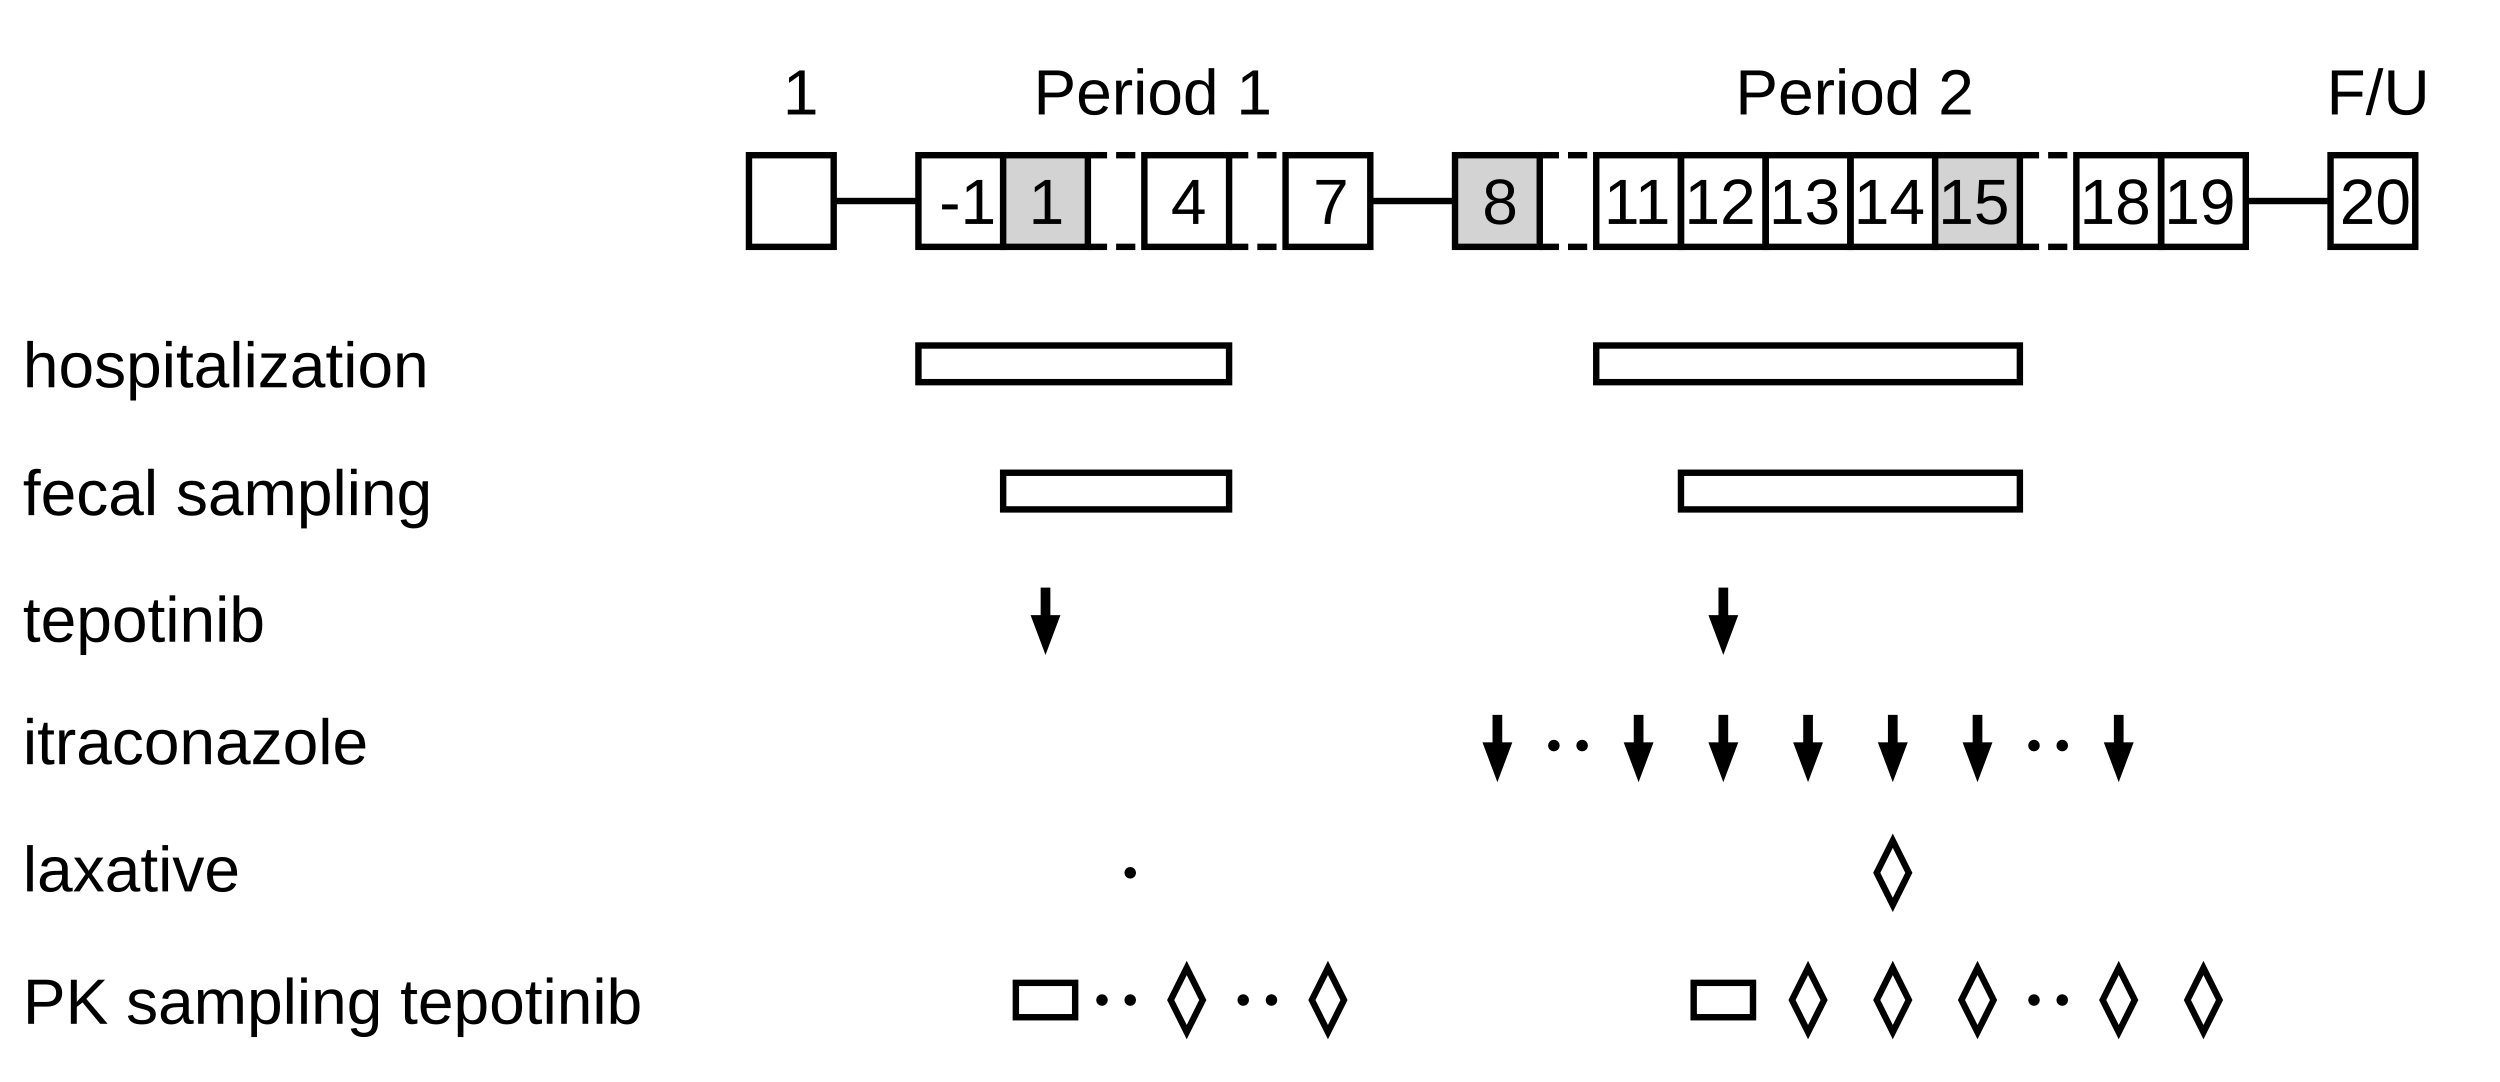
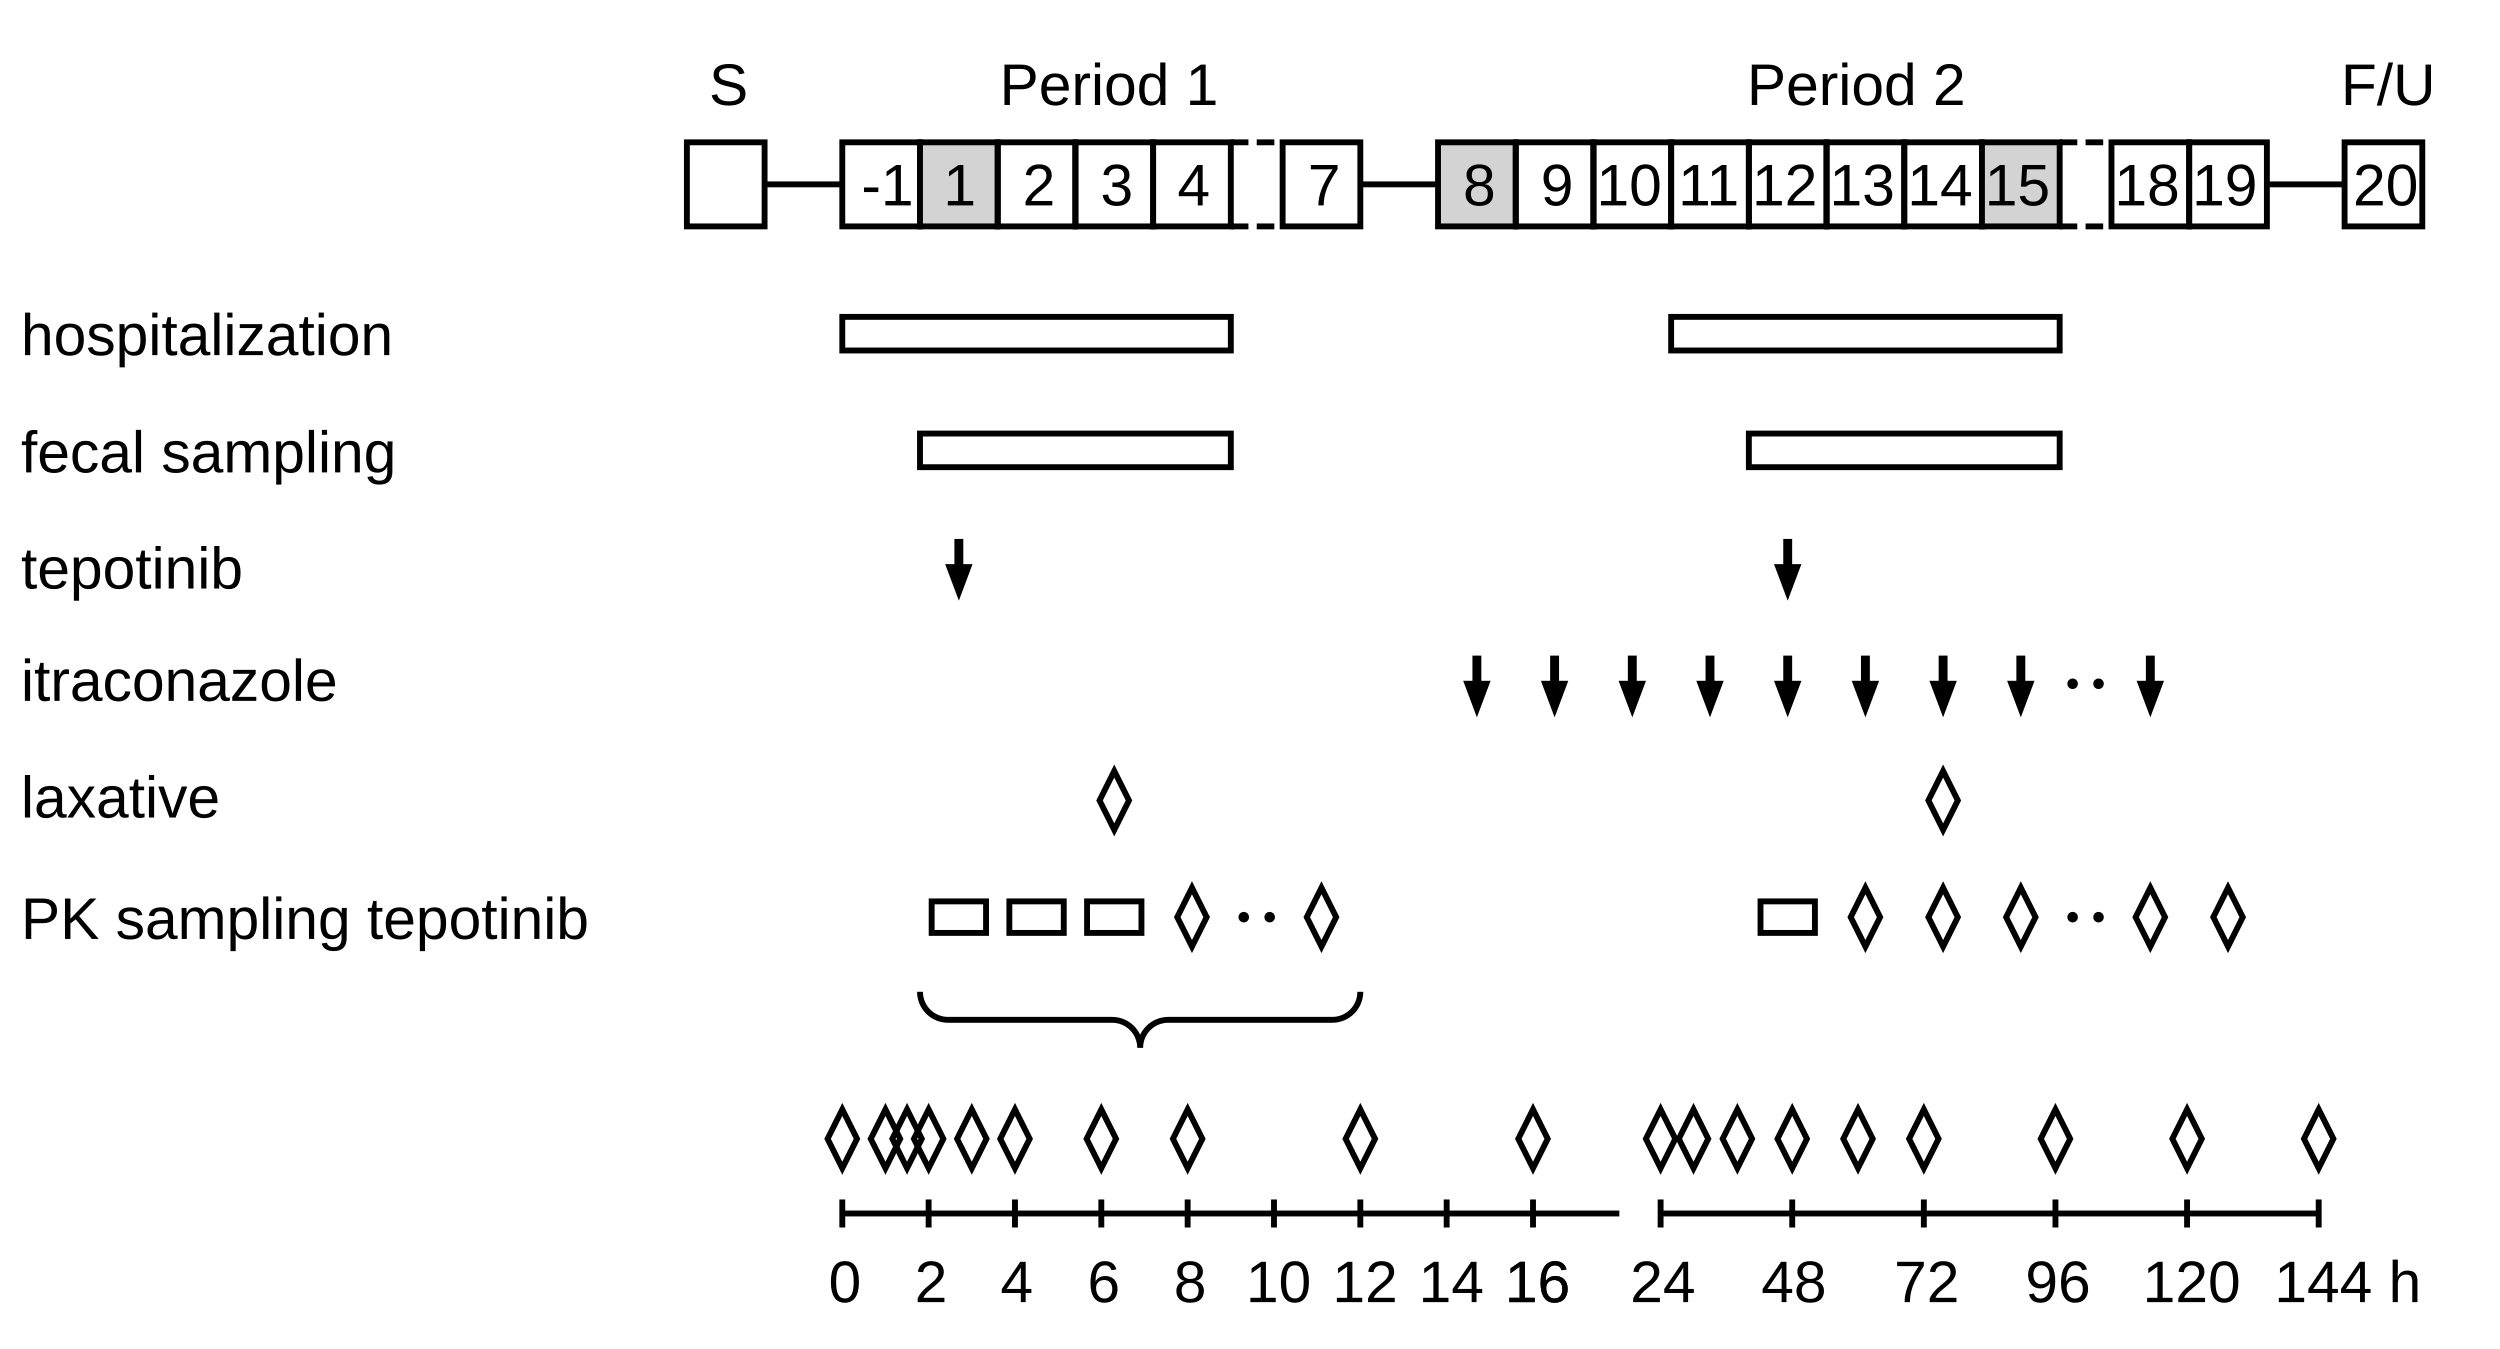
- <svg xmlns="http://www.w3.org/2000/svg" width="546.617" height="236.455">
+ <svg xmlns="http://www.w3.org/2000/svg" width="596.018" height="321.495">
  <style>text {font-family: Arial; font-size: 14px ;}</style>
-   <text x="171.176" y="25.032">1</text>
-   <text x="225.964" y="25.032">Period 1</text>
-   <text x="379.426" y="25.032">Period 2</text>
-   <text x="508.691" y="25.032">F/U</text>
+   <text x="169.033" y="25.032">S</text>
+   <text x="238.314" y="25.032">Period 1</text>
+   <text x="416.477" y="25.032">Period 2</text>
+   <text x="558.092" y="25.032">F/U</text>
  <rect x="163.759" y="33.932" width="18.525" height="20.043" style="stroke:black;  stroke-width:1.4; fill:none;" />
  <text x="173.021" y="48.964" />
  <line x1="182.284" y1="43.953" x2="200.81" y2="43.953" style="stroke:black; stroke-width:1.4; " />
  <rect x="200.81" y="33.932" width="18.525" height="20.043" style="stroke:black;  stroke-width:1.4; fill:none;" />
  <text x="205.355" y="48.964">-1</text>
  <rect x="219.335" y="33.932" width="18.525" height="20.043" style="stroke:black;  stroke-width:0; fill:lightgray;" />
  <rect x="219.335" y="33.932" width="18.525" height="20.043" style="stroke:black;  stroke-width:1.4; fill:none;" />
  <text x="224.906" y="48.964">1</text>
-   <line x1="237.86" y1="33.932" x2="244.035" y2="33.932" style="stroke:black; stroke-width:1.4; stroke-dasharray: 4.2 4.2" />
-   <line x1="237.86" y1="53.975" x2="244.035" y2="53.975" style="stroke:black; stroke-width:1.4; stroke-dasharray: 4.2 4.2" />
-   <text x="240.948" y="48.964" />
-   <line x1="244.035" y1="33.932" x2="250.211" y2="33.932" style="stroke:black; stroke-width:1.4; stroke-dasharray: 4.2 4.2" />
-   <line x1="244.035" y1="53.975" x2="250.211" y2="53.975" style="stroke:black; stroke-width:1.4; stroke-dasharray: 4.2 4.2" />
-   <text x="247.123" y="48.964" />
-   <rect x="250.211" y="33.932" width="18.525" height="20.043" style="stroke:black;  stroke-width:1.4; fill:none;" />
-   <text x="256.007" y="48.964">4</text>
-   <line x1="268.736" y1="33.932" x2="274.911" y2="33.932" style="stroke:black; stroke-width:1.4; stroke-dasharray: 4.2 4.2" />
-   <line x1="268.736" y1="53.975" x2="274.911" y2="53.975" style="stroke:black; stroke-width:1.4; stroke-dasharray: 4.2 4.2" />
-   <text x="271.824" y="48.964" />
-   <line x1="274.911" y1="33.932" x2="281.086" y2="33.932" style="stroke:black; stroke-width:1.4; stroke-dasharray: 4.2 4.2" />
-   <line x1="274.911" y1="53.975" x2="281.086" y2="53.975" style="stroke:black; stroke-width:1.4; stroke-dasharray: 4.2 4.2" />
-   <text x="277.999" y="48.964" />
-   <rect x="281.086" y="33.932" width="18.525" height="20.043" style="stroke:black;  stroke-width:1.4; fill:none;" />
-   <text x="287.105" y="48.964">7</text>
-   <line x1="299.612" y1="43.953" x2="318.137" y2="43.953" style="stroke:black; stroke-width:1.4; " />
-   <rect x="318.137" y="33.932" width="18.525" height="20.043" style="stroke:black;  stroke-width:0; fill:lightgray;" />
-   <rect x="318.137" y="33.932" width="18.525" height="20.043" style="stroke:black;  stroke-width:1.4; fill:none;" />
-   <text x="324.098" y="48.964">8</text>
-   <line x1="336.662" y1="33.932" x2="342.838" y2="33.932" style="stroke:black; stroke-width:1.4; stroke-dasharray: 4.2 4.2" />
-   <line x1="336.662" y1="53.975" x2="342.838" y2="53.975" style="stroke:black; stroke-width:1.4; stroke-dasharray: 4.2 4.2" />
-   <text x="339.75" y="48.964" />
-   <line x1="342.838" y1="33.932" x2="349.013" y2="33.932" style="stroke:black; stroke-width:1.4; stroke-dasharray: 4.2 4.2" />
-   <line x1="342.838" y1="53.975" x2="349.013" y2="53.975" style="stroke:black; stroke-width:1.4; stroke-dasharray: 4.2 4.2" />
-   <text x="345.925" y="48.964" />
-   <rect x="349.013" y="33.932" width="18.525" height="20.043" style="stroke:black;  stroke-width:1.4; fill:none;" />
-   <text x="350.691" y="48.964">11</text>
-   <rect x="367.538" y="33.932" width="18.525" height="20.043" style="stroke:black;  stroke-width:1.4; fill:none;" />
-   <text x="368.3" y="48.964">12</text>
-   <rect x="386.063" y="33.932" width="18.525" height="20.043" style="stroke:black;  stroke-width:1.4; fill:none;" />
-   <text x="386.774" y="48.964">13</text>
-   <rect x="404.589" y="33.932" width="18.525" height="20.043" style="stroke:black;  stroke-width:1.4; fill:none;" />
-   <text x="405.32" y="48.964">14</text>
-   <rect x="423.114" y="33.932" width="18.525" height="20.043" style="stroke:black;  stroke-width:0; fill:lightgray;" />
-   <rect x="423.114" y="33.932" width="18.525" height="20.043" style="stroke:black;  stroke-width:1.4; fill:none;" />
-   <text x="423.788" y="48.964">15</text>
-   <line x1="441.64" y1="33.932" x2="447.815" y2="33.932" style="stroke:black; stroke-width:1.4; stroke-dasharray: 4.2 4.2" />
-   <line x1="441.64" y1="53.975" x2="447.815" y2="53.975" style="stroke:black; stroke-width:1.4; stroke-dasharray: 4.2 4.2" />
-   <text x="444.727" y="48.964" />
-   <line x1="447.815" y1="33.932" x2="453.99" y2="33.932" style="stroke:black; stroke-width:1.4; stroke-dasharray: 4.2 4.2" />
-   <line x1="447.815" y1="53.975" x2="453.99" y2="53.975" style="stroke:black; stroke-width:1.4; stroke-dasharray: 4.2 4.2" />
-   <text x="450.902" y="48.964" />
+   <rect x="237.86" y="33.932" width="18.525" height="20.043" style="stroke:black;  stroke-width:1.4; fill:none;" />
+   <text x="243.804" y="48.964">2</text>
+   <rect x="256.386" y="33.932" width="18.525" height="20.043" style="stroke:black;  stroke-width:1.4; fill:none;" />
+   <text x="262.367" y="48.964">3</text>
+   <rect x="274.911" y="33.932" width="18.525" height="20.043" style="stroke:black;  stroke-width:1.4; fill:none;" />
+   <text x="280.708" y="48.964">4</text>
+   <line x1="293.437" y1="33.932" x2="299.612" y2="33.932" style="stroke:black; stroke-width:1.4; stroke-dasharray: 4.2 4.2" />
+   <line x1="293.437" y1="53.975" x2="299.612" y2="53.975" style="stroke:black; stroke-width:1.4; stroke-dasharray: 4.2 4.2" />
+   <text x="296.524" y="48.964" />
+   <line x1="299.612" y1="33.932" x2="305.787" y2="33.932" style="stroke:black; stroke-width:1.4; stroke-dasharray: 4.2 4.2" />
+   <line x1="299.612" y1="53.975" x2="305.787" y2="53.975" style="stroke:black; stroke-width:1.4; stroke-dasharray: 4.2 4.2" />
+   <text x="302.699" y="48.964" />
+   <rect x="305.787" y="33.932" width="18.525" height="20.043" style="stroke:black;  stroke-width:1.4; fill:none;" />
+   <text x="311.806" y="48.964">7</text>
+   <line x1="324.312" y1="43.953" x2="342.838" y2="43.953" style="stroke:black; stroke-width:1.4; " />
+   <rect x="342.838" y="33.932" width="18.525" height="20.043" style="stroke:black;  stroke-width:0; fill:lightgray;" />
+   <rect x="342.838" y="33.932" width="18.525" height="20.043" style="stroke:black;  stroke-width:1.4; fill:none;" />
+   <text x="348.799" y="48.964">8</text>
+   <rect x="361.363" y="33.932" width="18.525" height="20.043" style="stroke:black;  stroke-width:1.4; fill:none;" />
+   <text x="367.331" y="48.964">9</text>
+   <rect x="379.888" y="33.932" width="18.525" height="20.043" style="stroke:black;  stroke-width:1.4; fill:none;" />
+   <text x="380.616" y="48.964">10</text>
+   <rect x="398.414" y="33.932" width="18.525" height="20.043" style="stroke:black;  stroke-width:1.4; fill:none;" />
+   <text x="400.092" y="48.964">11</text>
+   <rect x="416.939" y="33.932" width="18.525" height="20.043" style="stroke:black;  stroke-width:1.4; fill:none;" />
+   <text x="417.701" y="48.964">12</text>
+   <rect x="435.465" y="33.932" width="18.525" height="20.043" style="stroke:black;  stroke-width:1.4; fill:none;" />
+   <text x="436.175" y="48.964">13</text>
  <rect x="453.99" y="33.932" width="18.525" height="20.043" style="stroke:black;  stroke-width:1.4; fill:none;" />
-   <text x="454.691" y="48.964">18</text>
+   <text x="454.721" y="48.964">14</text>
+   <rect x="472.515" y="33.932" width="18.525" height="20.043" style="stroke:black;  stroke-width:0; fill:lightgray;" />
  <rect x="472.515" y="33.932" width="18.525" height="20.043" style="stroke:black;  stroke-width:1.4; fill:none;" />
-   <text x="473.216" y="48.964">19</text>
-   <line x1="491.041" y1="43.953" x2="509.566" y2="43.953" style="stroke:black; stroke-width:1.4; " />
-   <rect x="509.566" y="33.932" width="18.525" height="20.043" style="stroke:black;  stroke-width:1.4; fill:none;" />
-   <text x="511.583" y="48.964">20</text>
+   <text x="473.189" y="48.964">15</text>
+   <line x1="491.041" y1="33.932" x2="497.216" y2="33.932" style="stroke:black; stroke-width:1.4; stroke-dasharray: 4.2 4.2" />
+   <line x1="491.041" y1="53.975" x2="497.216" y2="53.975" style="stroke:black; stroke-width:1.4; stroke-dasharray: 4.2 4.2" />
+   <text x="494.128" y="48.964" />
+   <line x1="497.216" y1="33.932" x2="503.391" y2="33.932" style="stroke:black; stroke-width:1.4; stroke-dasharray: 4.2 4.2" />
+   <line x1="497.216" y1="53.975" x2="503.391" y2="53.975" style="stroke:black; stroke-width:1.4; stroke-dasharray: 4.2 4.2" />
+   <text x="500.303" y="48.964" />
+   <rect x="503.391" y="33.932" width="18.525" height="20.043" style="stroke:black;  stroke-width:1.4; fill:none;" />
+   <text x="504.092" y="48.964">18</text>
+   <rect x="521.916" y="33.932" width="18.525" height="20.043" style="stroke:black;  stroke-width:1.4; fill:none;" />
+   <text x="522.617" y="48.964">19</text>
+   <line x1="540.442" y1="43.953" x2="558.967" y2="43.953" style="stroke:black; stroke-width:1.4; " />
+   <rect x="558.967" y="33.932" width="18.525" height="20.043" style="stroke:black;  stroke-width:1.4; fill:none;" />
+   <text x="560.984" y="48.964">20</text>
  <text x="5" y="84.673">hospitalization</text>
-   <rect x="200.81" y="75.543" width="67.926" height="8.017" style="stroke:black;  stroke-width:1.4; fill:none;" />
-   <rect x="349.013" y="75.543" width="92.627" height="8.017" style="stroke:black;  stroke-width:1.4; fill:none;" />
+   <rect x="200.81" y="75.543" width="92.627" height="8.017" style="stroke:black;  stroke-width:1.4; fill:none;" />
+   <rect x="398.414" y="75.543" width="92.627" height="8.017" style="stroke:black;  stroke-width:1.4; fill:none;" />
  <text x="5" y="112.628">fecal sampling</text>
-   <rect x="219.335" y="103.364" width="49.401" height="8.017" style="stroke:black;  stroke-width:1.4; fill:none;" />
-   <rect x="367.538" y="103.364" width="74.102" height="8.017" style="stroke:black;  stroke-width:1.4; fill:none;" />
+   <rect x="219.335" y="103.364" width="74.102" height="8.017" style="stroke:black;  stroke-width:1.4; fill:none;" />
+   <rect x="416.939" y="103.364" width="74.102" height="8.017" style="stroke:black;  stroke-width:1.4; fill:none;" />
  <text x="5" y="140.315">tepotinib</text>
  <path d="M228.237, 135.193 L228.237, 129.18 L228.958, 129.18 L228.958, 135.193 L230.852, 135.193 L228.598, 141.206 L226.343, 135.193 L228.237, 135.193 Z" style="stroke: black; fill: black; stroke-width:1.4; " />
-   <path d="M376.44, 135.193 L376.44, 129.18 L377.162, 129.18 L377.162, 135.193 L379.056, 135.193 L376.801, 141.206 L374.546, 135.193 L376.44, 135.193 Z" style="stroke: black; fill: black; stroke-width:1.4; " />
+   <path d="M425.841, 135.193 L425.841, 129.18 L426.563, 129.18 L426.563, 135.193 L428.457, 135.193 L426.202, 141.206 L423.947, 135.193 L425.841, 135.193 Z" style="stroke: black; fill: black; stroke-width:1.4; " />
  <text x="5" y="167.088">itraconazole</text>
-   <path d="M327.039, 163.014 L327.039, 157.001 L327.761, 157.001 L327.761, 163.014 L329.655, 163.014 L327.4, 169.027 L325.145, 163.014 L327.039, 163.014 Z" style="stroke: black; fill: black; stroke-width:1.4; " />
-   <circle cx="339.75" cy="163.014" r="0.668" style="stroke:black;  stroke-width:1.2; fill:black;" />
-   <circle cx="345.925" cy="163.014" r="0.668" style="stroke:black;  stroke-width:1.2; fill:black;" />
-   <path d="M357.915, 163.014 L357.915, 157.001 L358.636, 157.001 L358.636, 163.014 L360.53, 163.014 L358.275, 169.027 L356.021, 163.014 L357.915, 163.014 Z" style="stroke: black; fill: black; stroke-width:1.4; " />
-   <path d="M376.44, 163.014 L376.44, 157.001 L377.162, 157.001 L377.162, 163.014 L379.056, 163.014 L376.801, 169.027 L374.546, 163.014 L376.44, 163.014 Z" style="stroke: black; fill: black; stroke-width:1.4; " />
-   <path d="M394.965, 163.014 L394.965, 157.001 L395.687, 157.001 L395.687, 163.014 L397.581, 163.014 L395.326, 169.027 L393.071, 163.014 L394.965, 163.014 Z" style="stroke: black; fill: black; stroke-width:1.4; " />
-   <path d="M413.491, 163.014 L413.491, 157.001 L414.212, 157.001 L414.212, 163.014 L416.106, 163.014 L413.852, 169.027 L411.597, 163.014 L413.491, 163.014 Z" style="stroke: black; fill: black; stroke-width:1.4; " />
-   <path d="M432.016, 163.014 L432.016, 157.001 L432.738, 157.001 L432.738, 163.014 L434.632, 163.014 L432.377, 169.027 L430.122, 163.014 L432.016, 163.014 Z" style="stroke: black; fill: black; stroke-width:1.4; " />
-   <circle cx="444.727" cy="163.014" r="0.668" style="stroke:black;  stroke-width:1.2; fill:black;" />
-   <circle cx="450.902" cy="163.014" r="0.668" style="stroke:black;  stroke-width:1.2; fill:black;" />
+   <path d="M351.739, 163.014 L351.739, 157.001 L352.461, 157.001 L352.461, 163.014 L354.355, 163.014 L352.1, 169.027 L349.845, 163.014 L351.739, 163.014 Z" style="stroke: black; fill: black; stroke-width:1.4; " />
+   <path d="M370.265, 163.014 L370.265, 157.001 L370.986, 157.001 L370.986, 163.014 L372.88, 163.014 L370.626, 169.027 L368.371, 163.014 L370.265, 163.014 Z" style="stroke: black; fill: black; stroke-width:1.4; " />
+   <path d="M388.79, 163.014 L388.79, 157.001 L389.512, 157.001 L389.512, 163.014 L391.406, 163.014 L389.151, 169.027 L386.896, 163.014 L388.79, 163.014 Z" style="stroke: black; fill: black; stroke-width:1.4; " />
+   <path d="M407.316, 163.014 L407.316, 157.001 L408.037, 157.001 L408.037, 163.014 L409.931, 163.014 L407.676, 169.027 L405.422, 163.014 L407.316, 163.014 Z" style="stroke: black; fill: black; stroke-width:1.4; " />
+   <path d="M425.841, 163.014 L425.841, 157.001 L426.563, 157.001 L426.563, 163.014 L428.457, 163.014 L426.202, 169.027 L423.947, 163.014 L425.841, 163.014 Z" style="stroke: black; fill: black; stroke-width:1.4; " />
+   <path d="M444.366, 163.014 L444.366, 157.001 L445.088, 157.001 L445.088, 163.014 L446.982, 163.014 L444.727, 169.027 L442.472, 163.014 L444.366, 163.014 Z" style="stroke: black; fill: black; stroke-width:1.4; " />
  <path d="M462.892, 163.014 L462.892, 157.001 L463.613, 157.001 L463.613, 163.014 L465.507, 163.014 L463.253, 169.027 L460.998, 163.014 L462.892, 163.014 Z" style="stroke: black; fill: black; stroke-width:1.4; " />
+   <path d="M481.417, 163.014 L481.417, 157.001 L482.139, 157.001 L482.139, 163.014 L484.033, 163.014 L481.778, 169.027 L479.523, 163.014 L481.417, 163.014 Z" style="stroke: black; fill: black; stroke-width:1.4; " />
+   <circle cx="494.128" cy="163.014" r="0.668" style="stroke:black;  stroke-width:1.2; fill:black;" />
+   <circle cx="500.303" cy="163.014" r="0.668" style="stroke:black;  stroke-width:1.2; fill:black;" />
+   <path d="M512.293, 163.014 L512.293, 157.001 L513.014, 157.001 L513.014, 163.014 L514.908, 163.014 L512.654, 169.027 L510.399, 163.014 L512.293, 163.014 Z" style="stroke: black; fill: black; stroke-width:1.4; " />
  <text x="5" y="194.909">laxative</text>
-   <circle cx="247.123" cy="190.835" r="0.668" style="stroke:black;  stroke-width:1.2; fill:black;" />
-   <path d="M410.344, 190.835 L413.852, 183.82 L417.359, 190.835 L413.852, 197.85 L410.344, 190.835 Z" style="stroke: black; fill: none; stroke-width:1.4; " />
+   <path d="M262.141, 190.835 L265.648, 183.82 L269.156, 190.835 L265.648, 197.85 L262.141, 190.835 Z" style="stroke: black; fill: none; stroke-width:1.4; " />
+   <path d="M459.745, 190.835 L463.253, 183.82 L466.76, 190.835 L463.253, 197.85 L459.745, 190.835 Z" style="stroke: black; fill: none; stroke-width:1.4; " />
  <text x="5" y="223.843">PK sampling tepotinib</text>
  <path d="M222.114, 222.414 L222.114, 214.898 L235.082, 214.898 L235.082, 222.414 L222.114, 222.414 Z" style="stroke: black; fill: none; stroke-width:1.4; " />
-   <circle cx="240.948" cy="218.656" r="0.668" style="stroke:black;  stroke-width:1.2; fill:black;" />
-   <circle cx="247.123" cy="218.656" r="0.668" style="stroke:black;  stroke-width:1.2; fill:black;" />
-   <path d="M255.966, 218.656 L259.473, 211.641 L262.981, 218.656 L259.473, 225.671 L255.966, 218.656 Z" style="stroke: black; fill: none; stroke-width:1.4; " />
-   <circle cx="271.824" cy="218.656" r="0.668" style="stroke:black;  stroke-width:1.2; fill:black;" />
-   <circle cx="277.999" cy="218.656" r="0.668" style="stroke:black;  stroke-width:1.2; fill:black;" />
-   <path d="M286.841, 218.656 L290.349, 211.641 L293.856, 218.656 L290.349, 225.671 L286.841, 218.656 Z" style="stroke: black; fill: none; stroke-width:1.4; " />
-   <path d="M370.317, 222.414 L370.317, 214.898 L383.285, 214.898 L383.285, 222.414 L370.317, 222.414 Z" style="stroke: black; fill: none; stroke-width:1.4; " />
-   <path d="M391.819, 218.656 L395.326, 211.641 L398.834, 218.656 L395.326, 225.671 L391.819, 218.656 Z" style="stroke: black; fill: none; stroke-width:1.4; " />
-   <path d="M410.344, 218.656 L413.852, 211.641 L417.359, 218.656 L413.852, 225.671 L410.344, 218.656 Z" style="stroke: black; fill: none; stroke-width:1.4; " />
-   <path d="M428.869, 218.656 L432.377, 211.641 L435.884, 218.656 L432.377, 225.671 L428.869, 218.656 Z" style="stroke: black; fill: none; stroke-width:1.4; " />
-   <circle cx="444.727" cy="218.656" r="0.668" style="stroke:black;  stroke-width:1.2; fill:black;" />
-   <circle cx="450.902" cy="218.656" r="0.668" style="stroke:black;  stroke-width:1.2; fill:black;" />
+   <path d="M240.639, 222.414 L240.639, 214.898 L253.607, 214.898 L253.607, 222.414 L240.639, 222.414 Z" style="stroke: black; fill: none; stroke-width:1.4; " />
+   <path d="M259.165, 222.414 L259.165, 214.898 L272.132, 214.898 L272.132, 222.414 L259.165, 222.414 Z" style="stroke: black; fill: none; stroke-width:1.4; " />
+   <path d="M280.666, 218.656 L284.174, 211.641 L287.681, 218.656 L284.174, 225.671 L280.666, 218.656 Z" style="stroke: black; fill: none; stroke-width:1.4; " />
+   <circle cx="296.524" cy="218.656" r="0.668" style="stroke:black;  stroke-width:1.2; fill:black;" />
+   <circle cx="302.699" cy="218.656" r="0.668" style="stroke:black;  stroke-width:1.2; fill:black;" />
+   <path d="M311.542, 218.656 L315.049, 211.641 L318.557, 218.656 L315.049, 225.671 L311.542, 218.656 Z" style="stroke: black; fill: none; stroke-width:1.4; " />
+   <path d="M419.718, 222.414 L419.718, 214.898 L432.686, 214.898 L432.686, 222.414 L419.718, 222.414 Z" style="stroke: black; fill: none; stroke-width:1.4; " />
+   <path d="M441.22, 218.656 L444.727, 211.641 L448.235, 218.656 L444.727, 225.671 L441.22, 218.656 Z" style="stroke: black; fill: none; stroke-width:1.4; " />
  <path d="M459.745, 218.656 L463.253, 211.641 L466.76, 218.656 L463.253, 225.671 L459.745, 218.656 Z" style="stroke: black; fill: none; stroke-width:1.4; " />
  <path d="M478.27, 218.656 L481.778, 211.641 L485.286, 218.656 L481.778, 225.671 L478.27, 218.656 Z" style="stroke: black; fill: none; stroke-width:1.4; " />
+   <circle cx="494.128" cy="218.656" r="0.668" style="stroke:black;  stroke-width:1.2; fill:black;" />
+   <circle cx="500.303" cy="218.656" r="0.668" style="stroke:black;  stroke-width:1.2; fill:black;" />
+   <path d="M509.146, 218.656 L512.654, 211.641 L516.161, 218.656 L512.654, 225.671 L509.146, 218.656 Z" style="stroke: black; fill: none; stroke-width:1.4; " />
+   <path d="M527.672, 218.656 L531.179, 211.641 L534.687, 218.656 L531.179, 225.671 L527.672, 218.656 Z" style="stroke: black; fill: none; stroke-width:1.4; " />
+   <path d="M219.335, 236.455 A6.681, 6.681, 0, 0 0 226.016, 243.136 L265.143, 243.136 A6.681, 6.681 0, 0 1 271.824, 249.817 A6.681, 6.681, 0, 0 1 278.505, 243.136 L317.631, 243.136 A6.681, 6.681 0, 0 0 324.312, 236.455 " style="stroke: black; stroke-width:1.4; fill:none" />
+   <path d="M197.302, 271.505 L200.81, 264.49 L204.317, 271.505 L200.81, 278.52 L197.302, 271.505 Z" style="stroke: black; fill: none; stroke-width:1.4; " />
+   <path d="M207.594, 271.505 L211.101, 264.49 L214.609, 271.505 L211.101, 278.52 L207.594, 271.505 Z" style="stroke: black; fill: none; stroke-width:1.4; " />
+   <path d="M212.74, 271.505 L216.247, 264.49 L219.755, 271.505 L216.247, 278.52 L212.74, 271.505 Z" style="stroke: black; fill: none; stroke-width:1.4; " />
+   <path d="M217.886, 271.505 L221.393, 264.49 L224.901, 271.505 L221.393, 278.52 L217.886, 271.505 Z" style="stroke: black; fill: none; stroke-width:1.4; " />
+   <path d="M228.178, 271.505 L231.685, 264.49 L235.193, 271.505 L231.685, 278.52 L228.178, 271.505 Z" style="stroke: black; fill: none; stroke-width:1.4; " />
+   <path d="M238.47, 271.505 L241.977, 264.49 L245.485, 271.505 L241.977, 278.52 L238.47, 271.505 Z" style="stroke: black; fill: none; stroke-width:1.4; " />
+   <path d="M259.053, 271.505 L262.561, 264.49 L266.068, 271.505 L262.561, 278.52 L259.053, 271.505 Z" style="stroke: black; fill: none; stroke-width:1.4; " />
+   <path d="M279.637, 271.505 L283.145, 264.49 L286.652, 271.505 L283.145, 278.52 L279.637, 271.505 Z" style="stroke: black; fill: none; stroke-width:1.4; " />
+   <path d="M320.805, 271.505 L324.312, 264.49 L327.82, 271.505 L324.312, 278.52 L320.805, 271.505 Z" style="stroke: black; fill: none; stroke-width:1.4; " />
+   <path d="M361.972, 271.505 L365.48, 264.49 L368.987, 271.505 L365.48, 278.52 L361.972, 271.505 Z" style="stroke: black; fill: none; stroke-width:1.4; " />
+   <path d="M392.393, 271.505 L395.9, 264.49 L399.408, 271.505 L395.9, 278.52 L392.393, 271.505 Z" style="stroke: black; fill: none; stroke-width:1.4; " />
+   <path d="M400.237, 271.505 L403.745, 264.49 L407.252, 271.505 L403.745, 278.52 L400.237, 271.505 Z" style="stroke: black; fill: none; stroke-width:1.4; " />
+   <path d="M410.697, 271.505 L414.204, 264.49 L417.712, 271.505 L414.204, 278.52 L410.697, 271.505 Z" style="stroke: black; fill: none; stroke-width:1.4; " />
+   <path d="M423.771, 271.505 L427.279, 264.49 L430.786, 271.505 L427.279, 278.52 L423.771, 271.505 Z" style="stroke: black; fill: none; stroke-width:1.4; " />
+   <path d="M439.46, 271.505 L442.968, 264.49 L446.475, 271.505 L442.968, 278.52 L439.46, 271.505 Z" style="stroke: black; fill: none; stroke-width:1.4; " />
+   <path d="M455.15, 271.505 L458.657, 264.49 L462.165, 271.505 L458.657, 278.52 L455.15, 271.505 Z" style="stroke: black; fill: none; stroke-width:1.4; " />
+   <path d="M486.528, 271.505 L490.035, 264.49 L493.543, 271.505 L490.035, 278.52 L486.528, 271.505 Z" style="stroke: black; fill: none; stroke-width:1.4; " />
+   <path d="M517.906, 271.505 L521.414, 264.49 L524.921, 271.505 L521.414, 278.52 L517.906, 271.505 Z" style="stroke: black; fill: none; stroke-width:1.4; " />
+   <path d="M549.284, 271.505 L552.792, 264.49 L556.3, 271.505 L552.792, 278.52 L549.284, 271.505 Z" style="stroke: black; fill: none; stroke-width:1.4; " />
+   <line x1="200.81" y1="289.304" x2="386.063" y2="289.304" style="stroke:black; stroke-width:1.4; " />
+   <line x1="200.81" y1="285.964" x2="200.81" y2="292.645" style="stroke:black; stroke-width:1.4; " />
+   <text x="197.542" y="310.444">0</text>
+   <line x1="221.393" y1="285.964" x2="221.393" y2="292.645" style="stroke:black; stroke-width:1.4; " />
+   <text x="218.074" y="310.444">2</text>
+   <line x1="241.977" y1="285.964" x2="241.977" y2="292.645" style="stroke:black; stroke-width:1.4; " />
+   <text x="238.511" y="310.444">4</text>
+   <line x1="262.561" y1="285.964" x2="262.561" y2="292.645" style="stroke:black; stroke-width:1.4; " />
+   <text x="259.252" y="310.444">6</text>
+   <line x1="283.145" y1="285.964" x2="283.145" y2="292.645" style="stroke:black; stroke-width:1.4; " />
+   <text x="279.843" y="310.444">8</text>
+   <line x1="303.728" y1="285.964" x2="303.728" y2="292.645" style="stroke:black; stroke-width:1.4; " />
+   <text x="297.039" y="310.444">10</text>
+   <line x1="324.312" y1="285.964" x2="324.312" y2="292.645" style="stroke:black; stroke-width:1.4; " />
+   <text x="317.657" y="310.444">12</text>
+   <line x1="344.896" y1="285.964" x2="344.896" y2="292.645" style="stroke:black; stroke-width:1.4; " />
+   <text x="338.21" y="310.444">14</text>
+   <line x1="365.48" y1="285.964" x2="365.48" y2="292.645" style="stroke:black; stroke-width:1.4; " />
+   <text x="358.777" y="310.444">16</text>
+   <text x="358.777" y="310.444">16</text>
+   <line x1="395.9" y1="289.304" x2="552.792" y2="289.304" style="stroke:black; stroke-width:1.4; " />
+   <line x1="395.9" y1="285.964" x2="395.9" y2="292.645" style="stroke:black; stroke-width:1.4; " />
+   <text x="388.658" y="310.444">24</text>
+   <line x1="427.279" y1="285.964" x2="427.279" y2="292.645" style="stroke:black; stroke-width:1.4; " />
+   <text x="419.889" y="310.444">48</text>
+   <line x1="458.657" y1="285.964" x2="458.657" y2="292.645" style="stroke:black; stroke-width:1.4; " />
+   <text x="451.572" y="310.444">72</text>
+   <line x1="490.035" y1="285.964" x2="490.035" y2="292.645" style="stroke:black; stroke-width:1.4; " />
+   <text x="482.861" y="310.444">96</text>
+   <line x1="521.414" y1="285.964" x2="521.414" y2="292.645" style="stroke:black; stroke-width:1.4; " />
+   <text x="510.832" y="310.444">120</text>
+   <line x1="552.792" y1="285.964" x2="552.792" y2="292.645" style="stroke:black; stroke-width:1.4; " />
+   <text x="542.213" y="310.444">144 h</text>
</svg>
